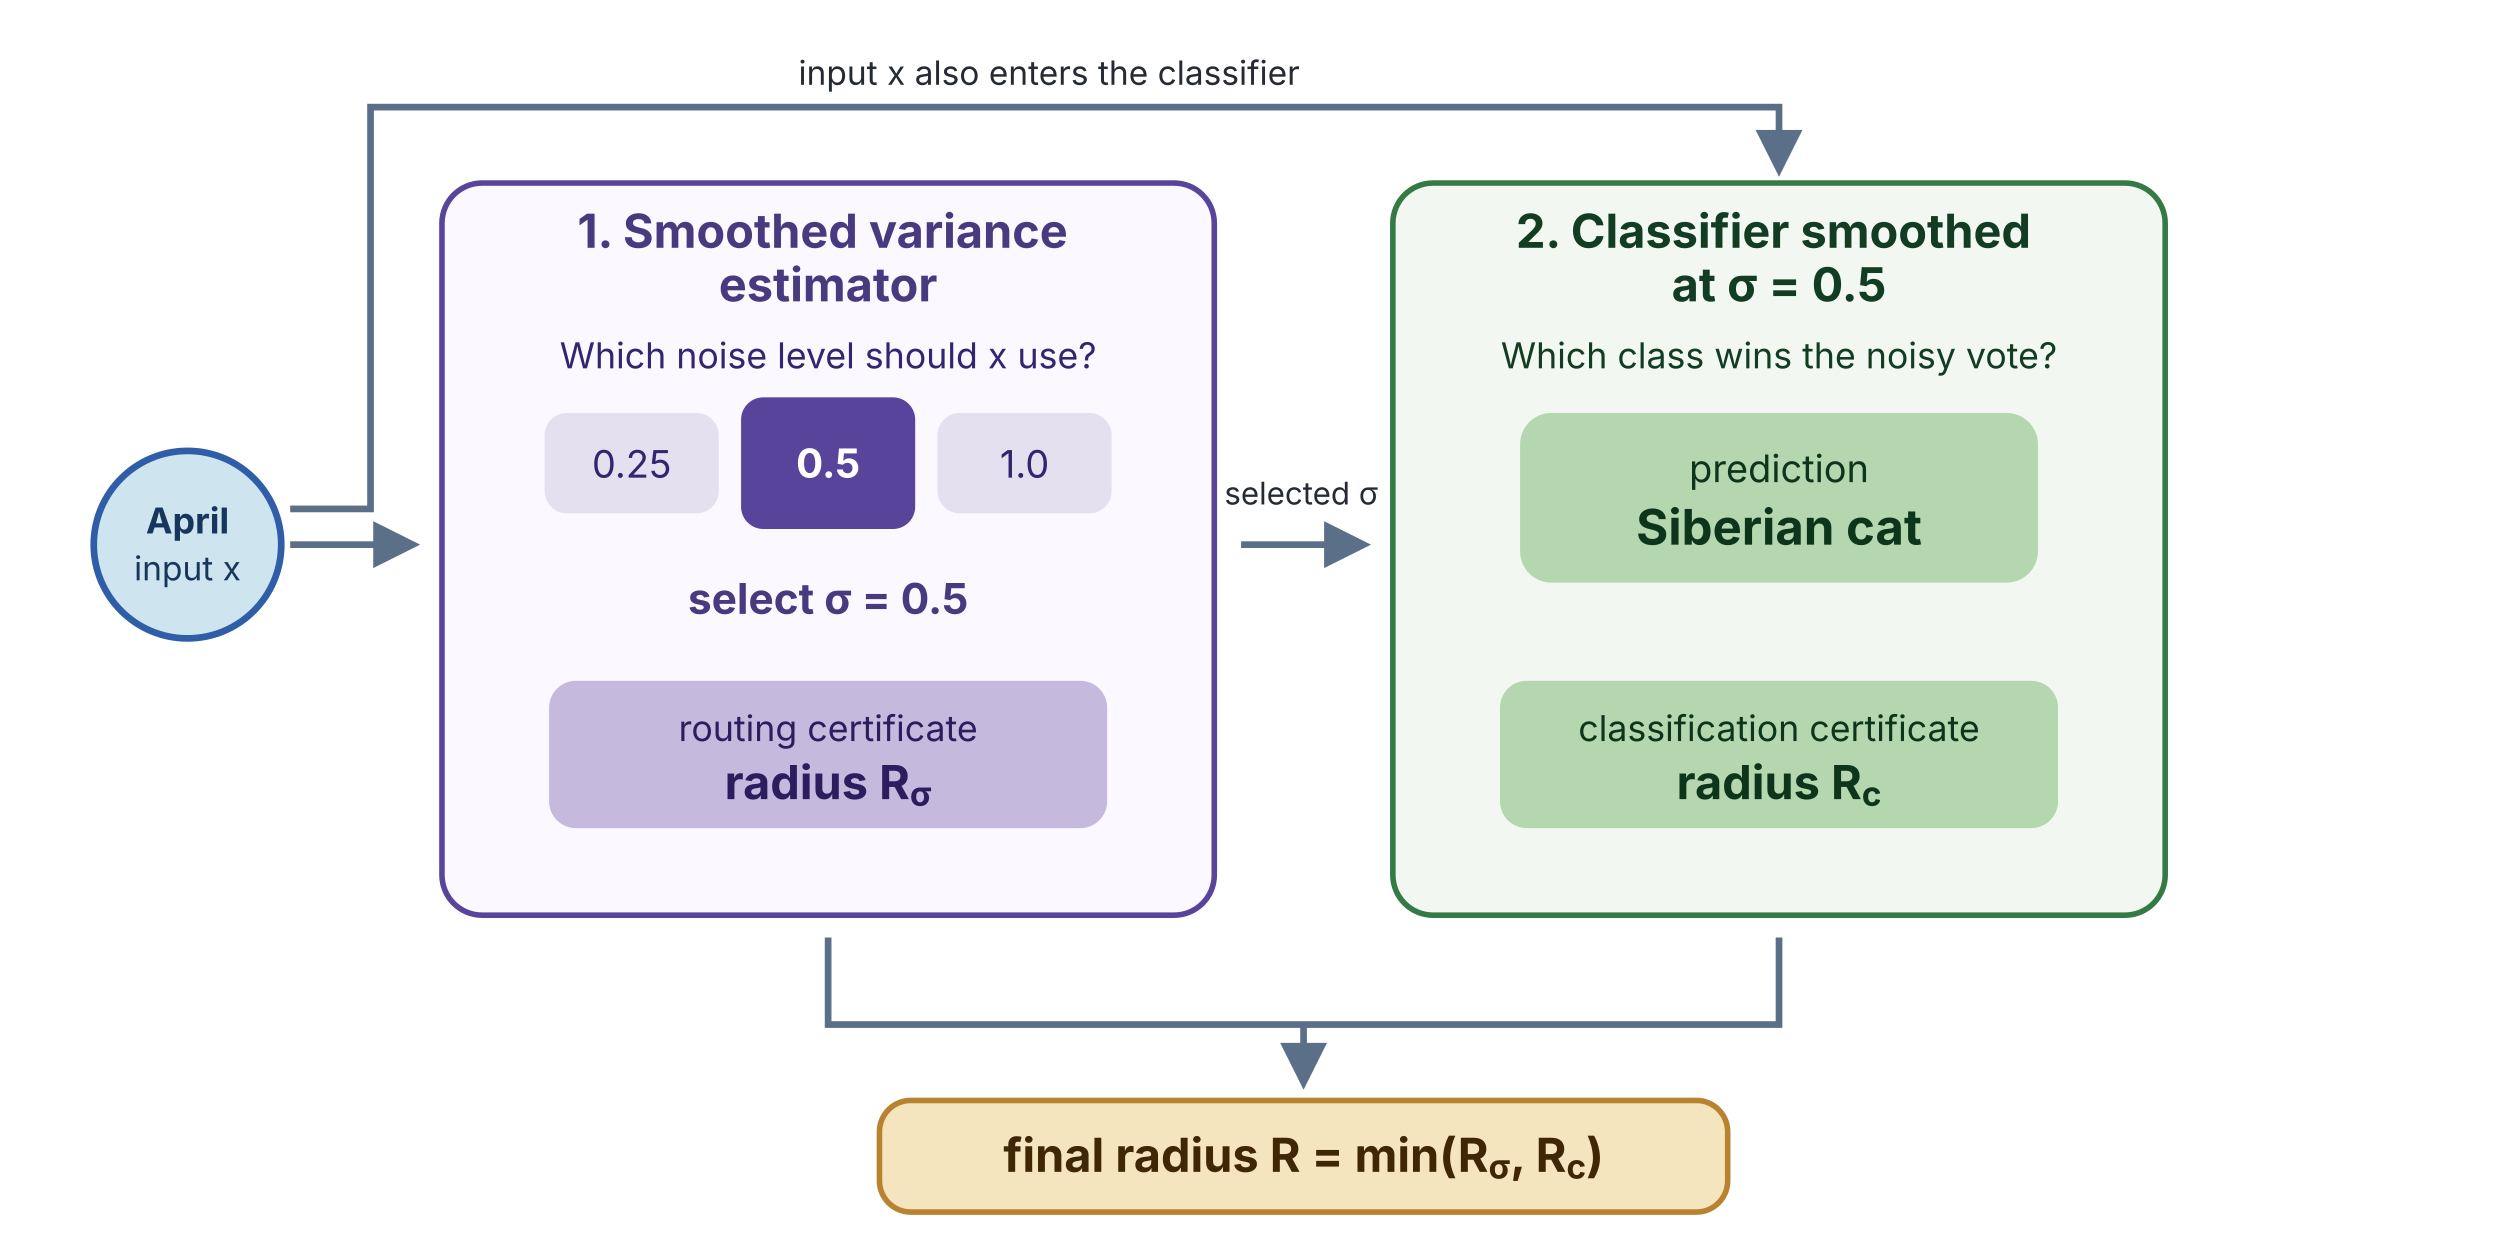
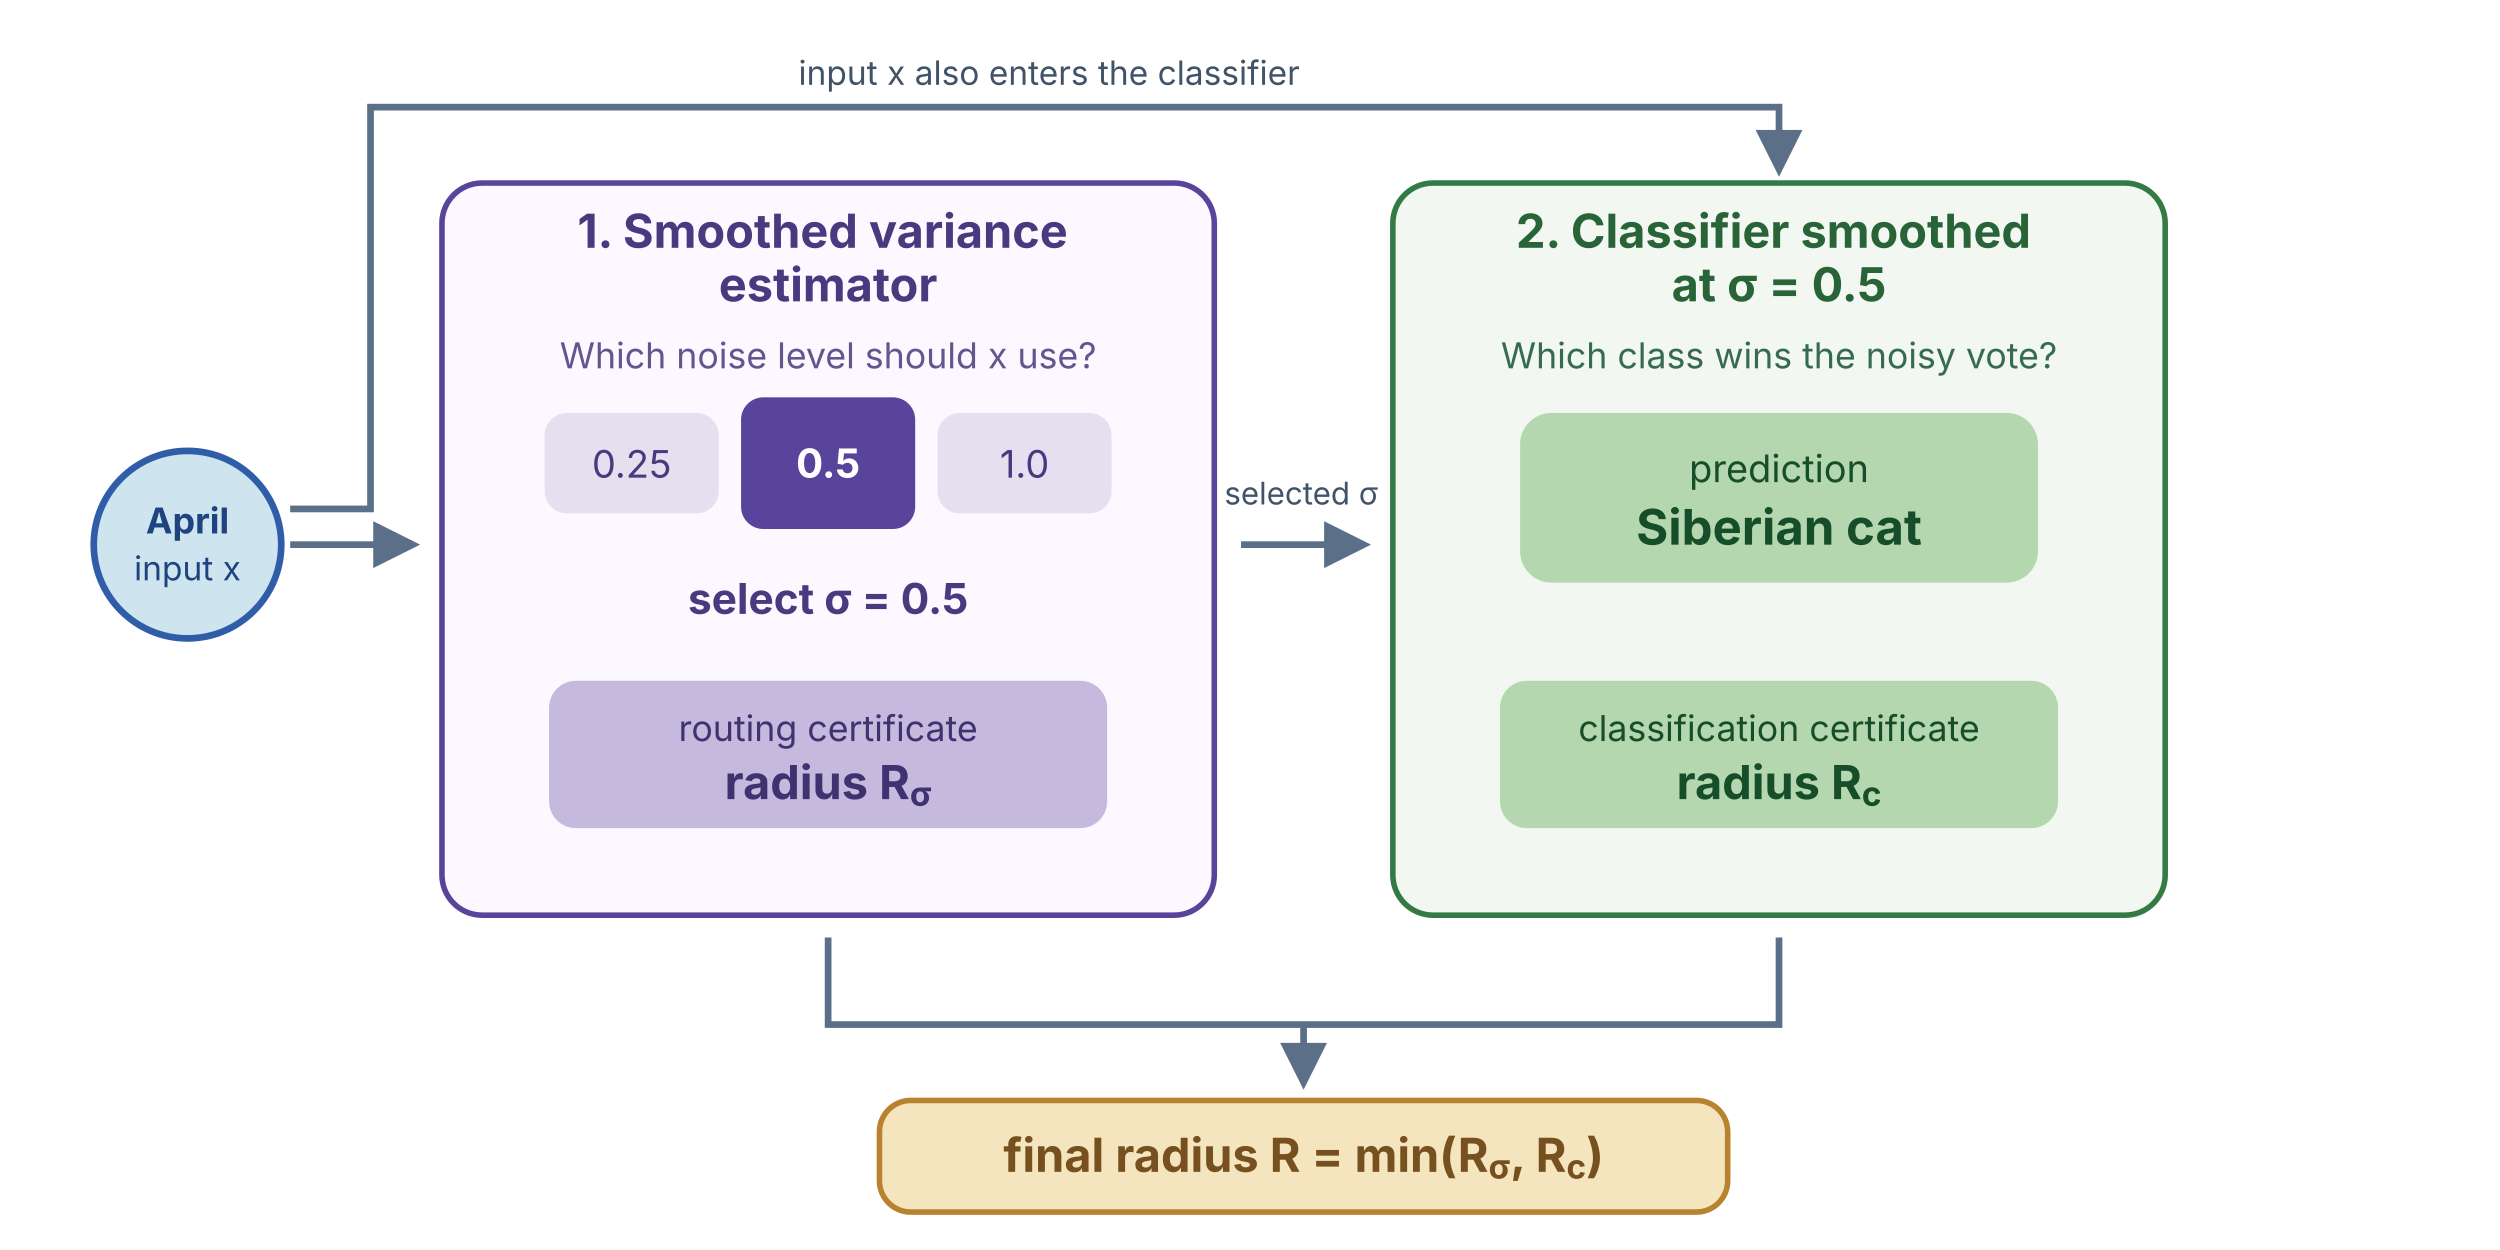
<svg xmlns="http://www.w3.org/2000/svg" viewBox="0 0 1120 560" role="img" aria-labelledby="title desc">
  <defs>
    <marker id="arrow" viewBox="0 0 10 10" refX="8" refY="5" markerWidth="7" markerHeight="7" orient="auto">
      <path d="M0 0L10 5L0 10Z" fill="#5b7088" />
    </marker>
  </defs>
  <rect width="1120" height="560" fill="#fff" />
  <g font-family="-apple-system,BlinkMacSystemFont,'Segoe UI',sans-serif">
    <circle cx="84" cy="244" r="42" fill="#cee5ef" stroke="#2f5da8" stroke-width="3" />
-     <text x="84" y="239" text-anchor="middle" font-size="16" font-weight="650" fill="#17365d">April</text>
-     <text x="84" y="260" text-anchor="middle" font-size="15" fill="#17365d">input x</text>
+     <text x="84" y="239" text-anchor="middle" font-size="16" font-weight="650" fill="#1f437e">April</text>
+     <text x="84" y="260" text-anchor="middle" font-size="15" fill="#1f437e">input x</text>
    <line x1="130" y1="244" x2="184" y2="244" stroke="#5b7088" stroke-width="3" marker-end="url(#arrow)" />
    <path d="M130 228 H166 V48 H797 V75" fill="none" stroke="#5b7088" stroke-width="3" marker-end="url(#arrow)" />
-     <text x="470" y="38" text-anchor="middle" font-size="15" fill="#252a34">input x also enters the classifier</text>
+     <text x="470" y="38" text-anchor="middle" font-size="15" fill="#405368">input x also enters the classifier</text>
    <rect x="198" y="82" width="346" height="328" rx="18" fill="#fbf8ff" stroke="#59449b" stroke-width="2.5" />
    <text x="371" y="111" text-anchor="middle" font-size="21" font-weight="700" fill="#49397f">
      <tspan x="371">1. Smoothed variance</tspan>
      <tspan x="371" dy="24">estimator</tspan>
    </text>
-     <text x="371" y="165" text-anchor="middle" font-size="16" fill="#35246f">Which noise level should x use?</text>
+     <text x="371" y="165" text-anchor="middle" font-size="16" fill="#65558f">Which noise level should x use?</text>
    <g>
      <rect x="244" y="185" width="78" height="45" rx="10" fill="#e5e0ef" />
-       <text x="283" y="214" text-anchor="middle" font-size="17" fill="#35246f">0.25</text>
+       <text x="283" y="214" text-anchor="middle" font-size="17" fill="#49397f">0.25</text>
      <rect x="332" y="178" width="78" height="59" rx="10" fill="#59449b" />
      <text x="371" y="214" text-anchor="middle" font-size="18" font-weight="700" fill="#fff">0.5</text>
      <rect x="420" y="185" width="78" height="45" rx="10" fill="#e5e0ef" />
-       <text x="459" y="214" text-anchor="middle" font-size="17" fill="#35246f">1.0</text>
+       <text x="459" y="214" text-anchor="middle" font-size="17" fill="#49397f">1.0</text>
    </g>
    <text x="371" y="275" text-anchor="middle" font-size="19" font-weight="700" fill="#49397f">select σ = 0.5</text>
    <rect x="246" y="305" width="250" height="66" rx="12" fill="#c5b9dd" />
-     <text x="371" y="332" text-anchor="middle" font-size="16" fill="#2c1d5e">routing certificate</text>
-     <text x="371" y="358" text-anchor="middle" font-size="21" font-weight="700" fill="#2c1d5e">radius R<tspan baseline-shift="sub" font-size="15">σ</tspan>
+     <text x="371" y="332" text-anchor="middle" font-size="16" fill="#3f3271">routing certificate</text>
+     <text x="371" y="358" text-anchor="middle" font-size="21" font-weight="700" fill="#3f3271">radius R<tspan baseline-shift="sub" font-size="15">σ</tspan>
    </text>
    <line x1="556" y1="244" x2="610" y2="244" stroke="#5b7088" stroke-width="3" marker-end="url(#arrow)" />
-     <text x="583" y="226" text-anchor="middle" font-size="14" fill="#252a34">selected σ</text>
+     <text x="583" y="226" text-anchor="middle" font-size="14" fill="#405368">selected σ</text>
    <rect x="624" y="82" width="346" height="328" rx="18" fill="#f2f8f1" stroke="#347a45" stroke-width="2.5" />
-     <text x="797" y="111" text-anchor="middle" font-size="21" font-weight="700" fill="#123d22">
+     <text x="797" y="111" text-anchor="middle" font-size="21" font-weight="700" fill="#286437">
      <tspan x="797">2. Classifier smoothed</tspan>
      <tspan x="797" dy="24">at σ = 0.5</tspan>
    </text>
-     <text x="797" y="165" text-anchor="middle" font-size="16" fill="#123d22">Which class wins the noisy vote?</text>
+     <text x="797" y="165" text-anchor="middle" font-size="16" fill="#376b50">Which class wins the noisy vote?</text>
    <rect x="681" y="185" width="232" height="76" rx="14" fill="#b4d7af" />
-     <text x="797" y="216" text-anchor="middle" font-size="17" fill="#0d351b">prediction</text>
-     <text x="797" y="244" text-anchor="middle" font-size="22" font-weight="700" fill="#0d351b">Siberian cat</text>
+     <text x="797" y="216" text-anchor="middle" font-size="17" fill="#164e2a">prediction</text>
+     <text x="797" y="244" text-anchor="middle" font-size="22" font-weight="700" fill="#164e2a">Siberian cat</text>
    <rect x="672" y="305" width="250" height="66" rx="12" fill="#b4d7af" />
-     <text x="797" y="332" text-anchor="middle" font-size="16" fill="#0d351b">classification certificate</text>
-     <text x="797" y="358" text-anchor="middle" font-size="21" font-weight="700" fill="#0d351b">radius R<tspan baseline-shift="sub" font-size="15">c</tspan>
+     <text x="797" y="332" text-anchor="middle" font-size="16" fill="#164e2a">classification certificate</text>
+     <text x="797" y="358" text-anchor="middle" font-size="21" font-weight="700" fill="#164e2a">radius R<tspan baseline-shift="sub" font-size="15">c</tspan>
    </text>
    <path d="M371 420 V459 H797 V420" fill="none" stroke="#5b7088" stroke-width="3" />
    <line x1="584" y1="459" x2="584" y2="484" stroke="#5b7088" stroke-width="3" marker-end="url(#arrow)" />
    <rect x="394" y="493" width="380" height="50" rx="14" fill="#f5e5bf" stroke="#b9822f" stroke-width="2.5" />
-     <text x="584" y="525" text-anchor="middle" font-size="21" font-weight="700" fill="#3f2706">final radius R = min(R<tspan baseline-shift="sub" font-size="15">σ</tspan>, R<tspan baseline-shift="sub" font-size="15">c</tspan>)</text>
+     <text x="584" y="525" text-anchor="middle" font-size="21" font-weight="700" fill="#76511f">final radius R = min(R<tspan baseline-shift="sub" font-size="15">σ</tspan>, R<tspan baseline-shift="sub" font-size="15">c</tspan>)</text>
  </g>
</svg>
